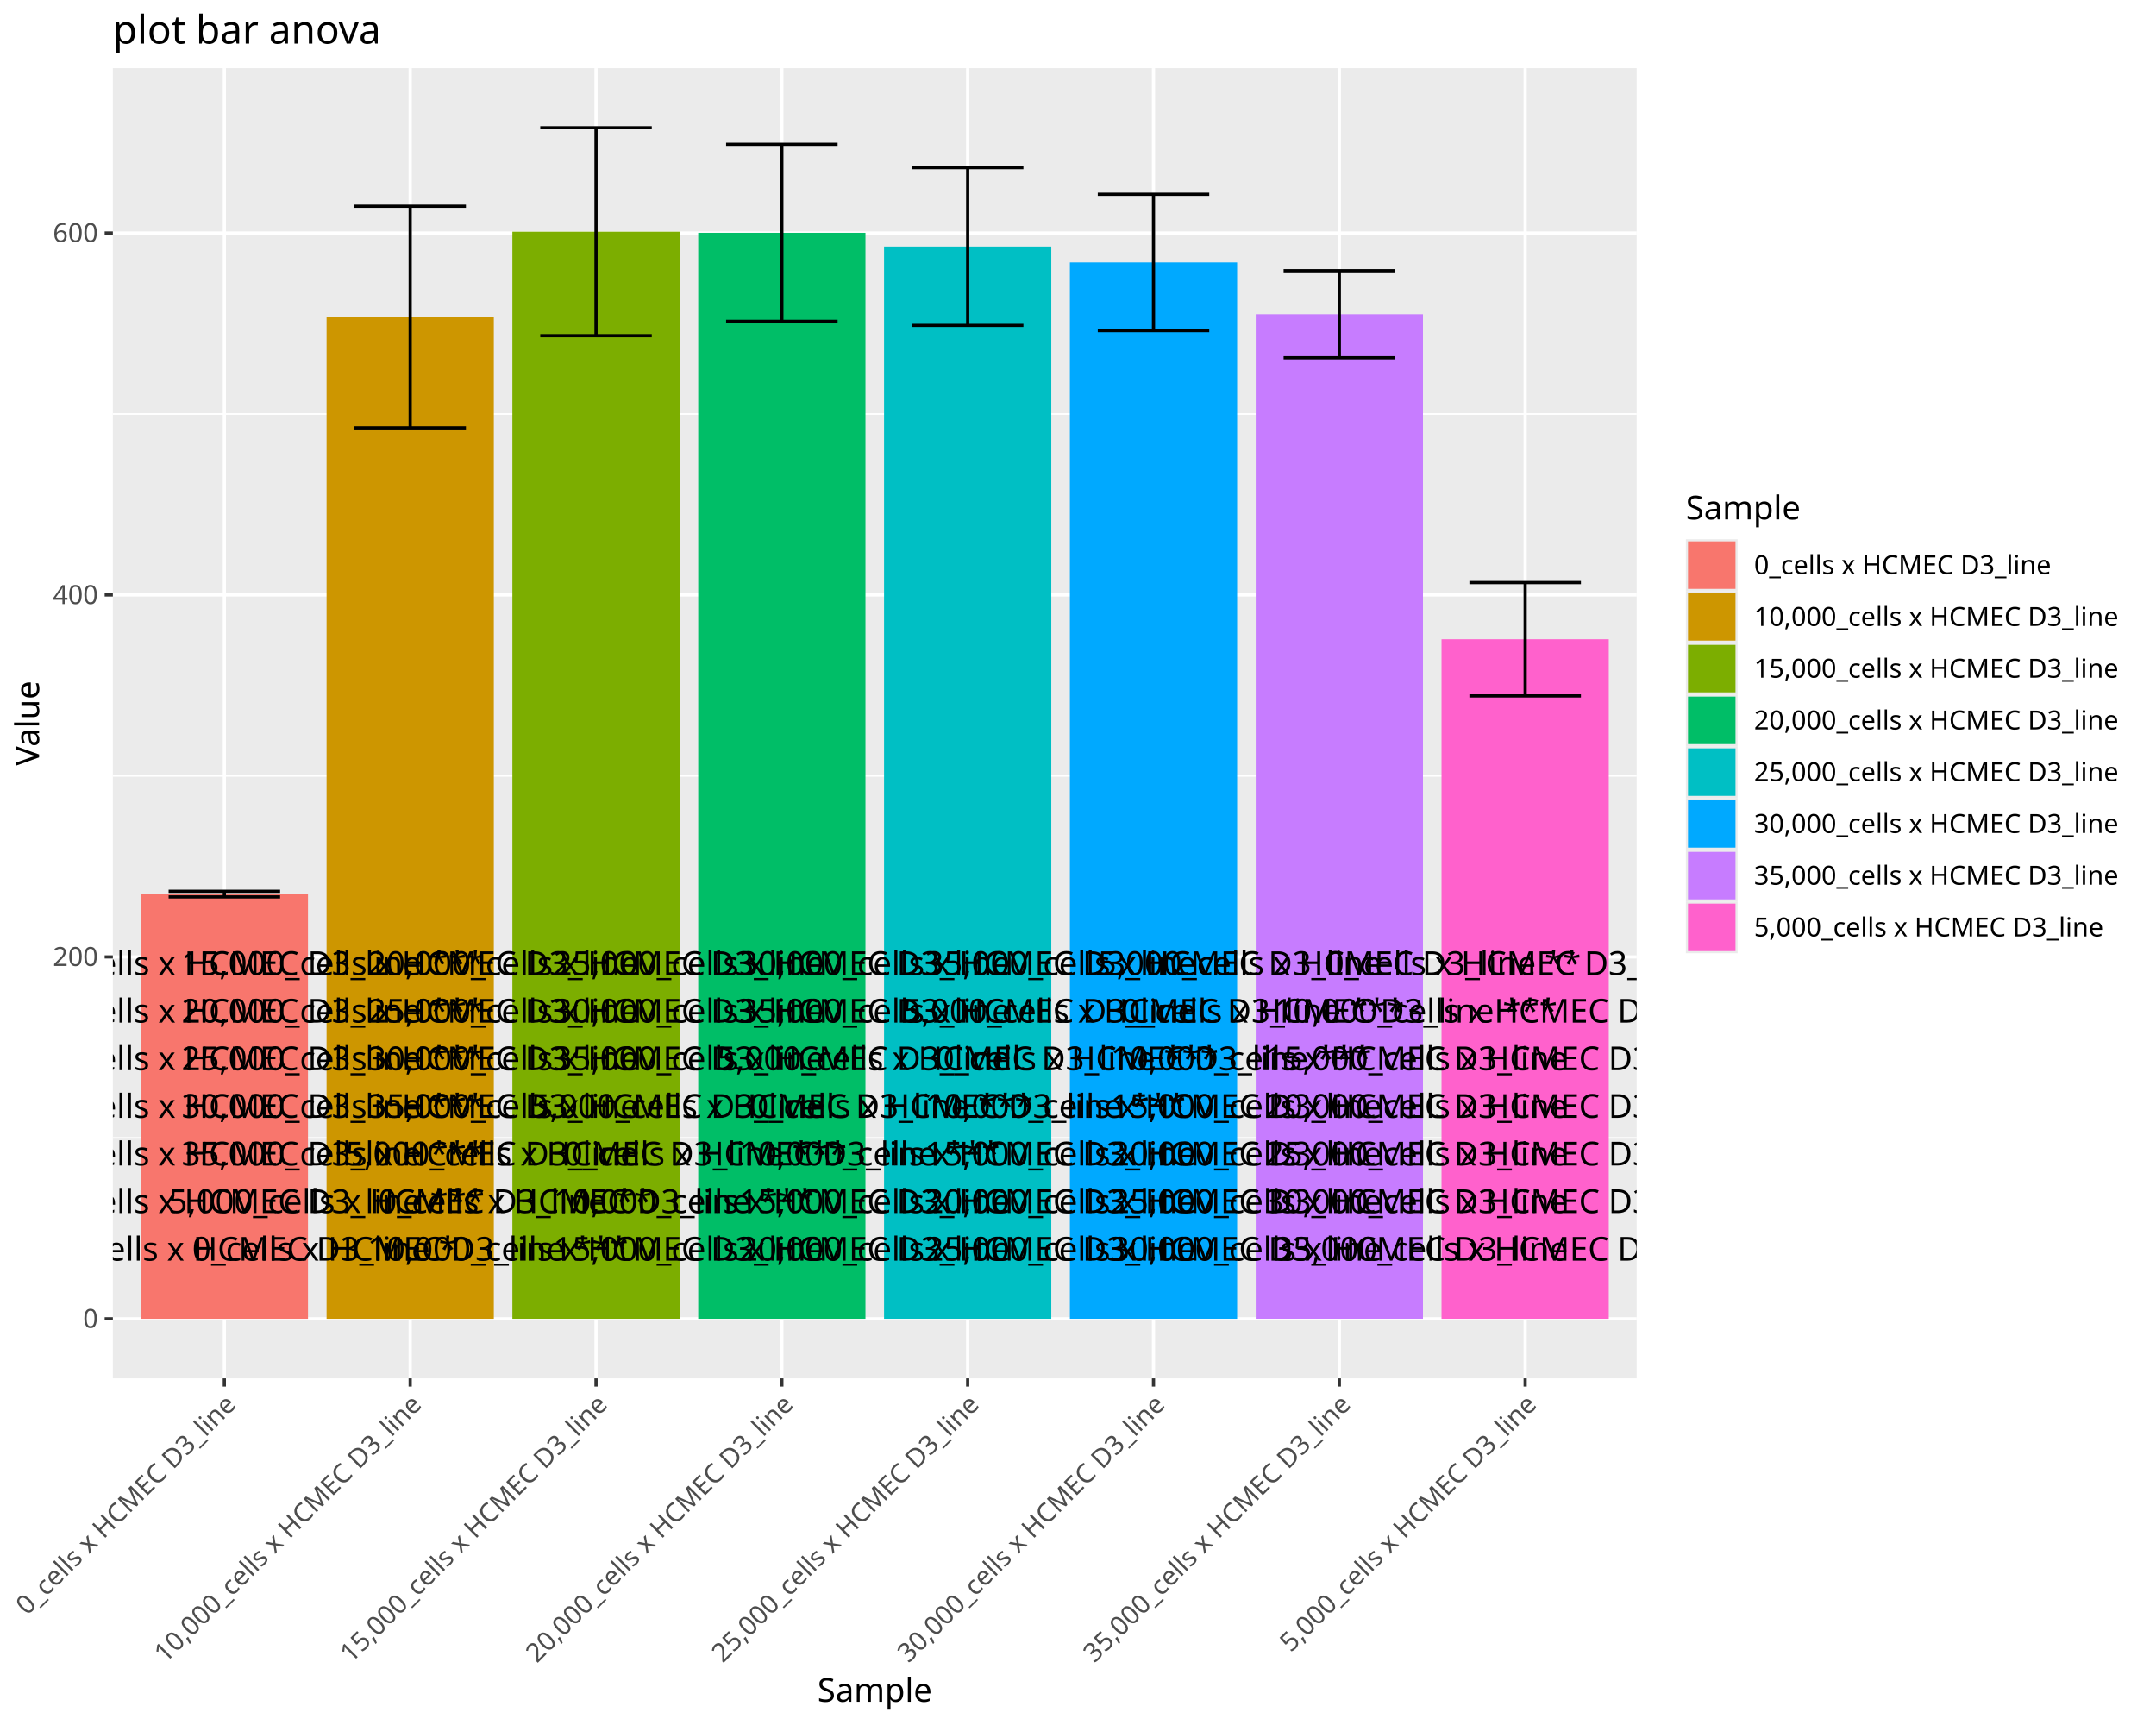
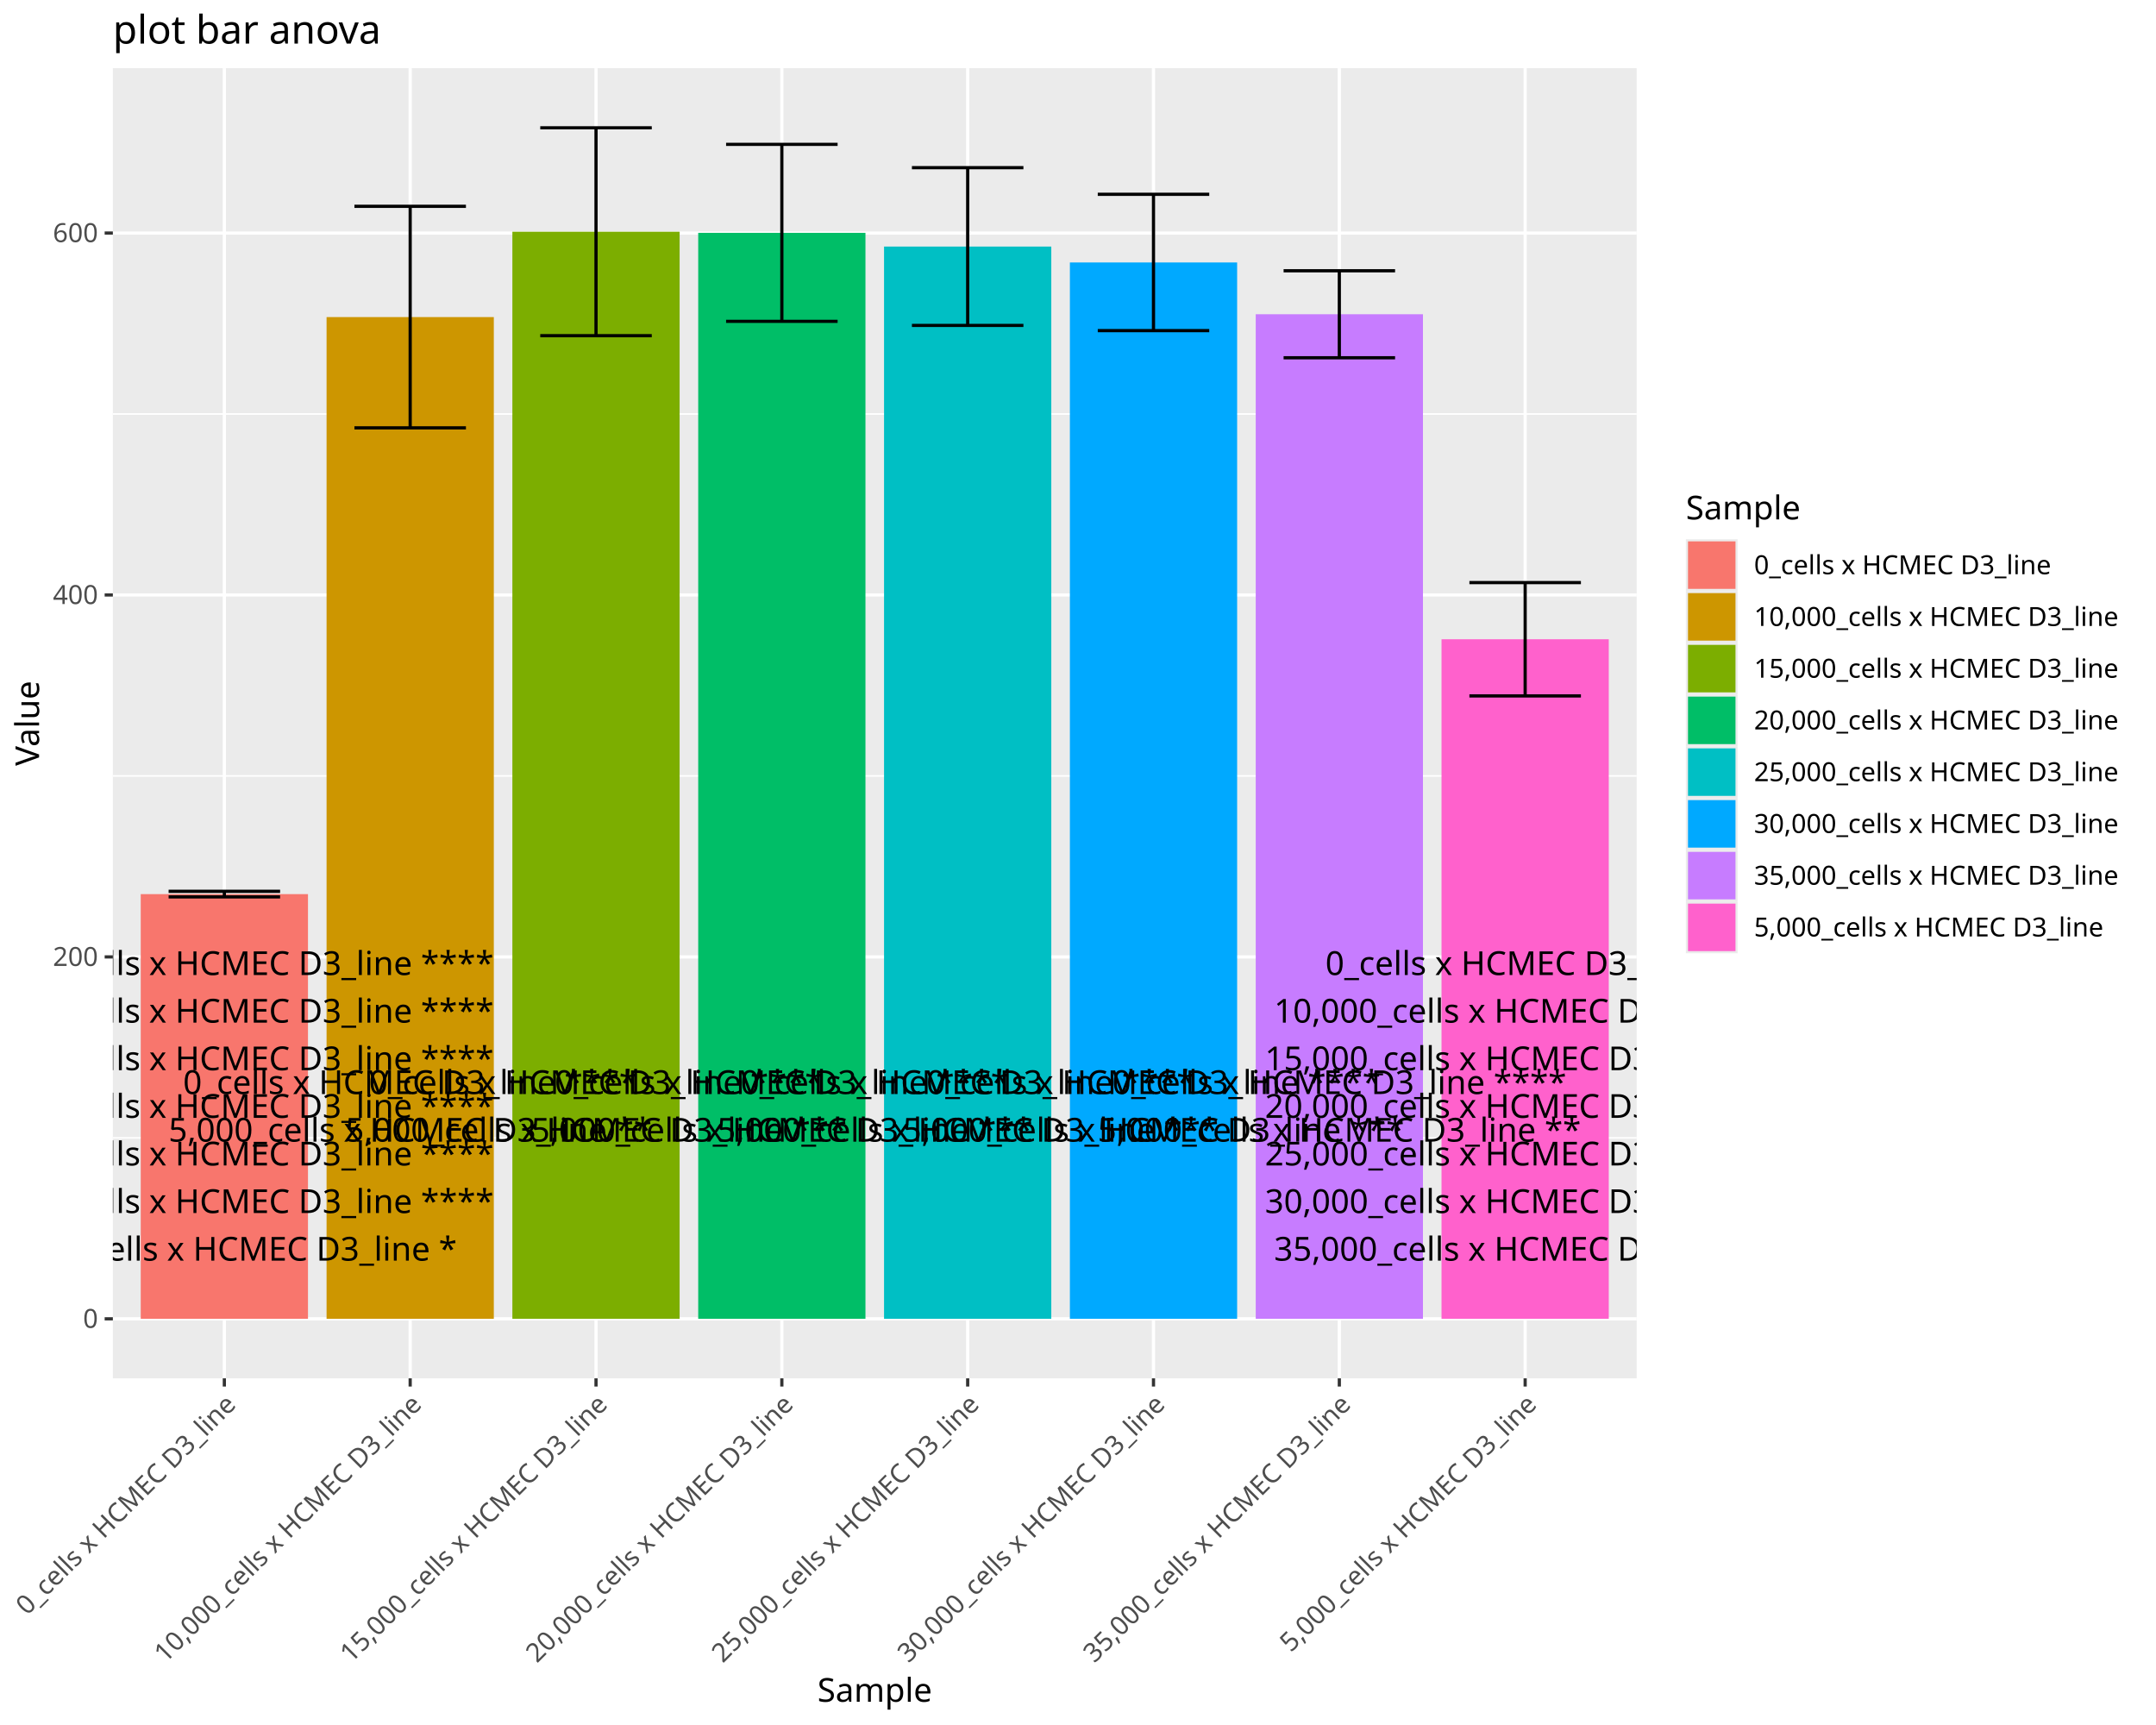
<svg xmlns="http://www.w3.org/2000/svg" class="svglite" data-engine-version="2.0" width="720.00pt" height="576.00pt" viewBox="0 0 720.00 576.00">
  <defs>
    <style type="text/css">
    .svglite line, .svglite polyline, .svglite polygon, .svglite path, .svglite rect, .svglite circle {
      fill: none;
      stroke: #000000;
      stroke-linecap: round;
      stroke-linejoin: round;
      stroke-miterlimit: 10.00;
    }
  </style>
  </defs>
  <rect width="100%" height="100%" style="stroke: none; fill: #FFFFFF;" />
  <defs>
    <clipPath id="cpMC4wMHw3MjAuMDB8MC4wMHw1NzYuMDA=">
      <rect x="0.00" y="0.00" width="720.00" height="576.00" />
    </clipPath>
  </defs>
  <g clip-path="url(#cpMC4wMHw3MjAuMDB8MC4wMHw1NzYuMDA=)">
    <rect x="0.00" y="0.00" width="720.00" height="576.00" style="stroke-width: 1.07; stroke: #FFFFFF; fill: #FFFFFF;" />
  </g>
  <defs>
    <clipPath id="cpMzcuNjl8NTQ2LjU3fDIyLjc4fDQ2MC4yNQ==">
      <rect x="37.69" y="22.78" width="508.88" height="437.47" />
    </clipPath>
  </defs>
  <g clip-path="url(#cpMzcuNjl8NTQ2LjU3fDIyLjc4fDQ2MC4yNQ==)">
    <rect x="37.69" y="22.78" width="508.88" height="437.47" style="stroke-width: 1.07; stroke: none; fill: #EBEBEB;" />
    <polyline points="37.69,379.94 546.57,379.94 " style="stroke-width: 0.53; stroke: #FFFFFF; stroke-linecap: butt;" />
    <polyline points="37.69,259.09 546.57,259.09 " style="stroke-width: 0.53; stroke: #FFFFFF; stroke-linecap: butt;" />
    <polyline points="37.69,138.24 546.57,138.24 " style="stroke-width: 0.53; stroke: #FFFFFF; stroke-linecap: butt;" />
    <polyline points="37.69,440.37 546.57,440.37 " style="stroke-width: 1.07; stroke: #FFFFFF; stroke-linecap: butt;" />
    <polyline points="37.69,319.52 546.57,319.52 " style="stroke-width: 1.07; stroke: #FFFFFF; stroke-linecap: butt;" />
    <polyline points="37.69,198.67 546.57,198.67 " style="stroke-width: 1.07; stroke: #FFFFFF; stroke-linecap: butt;" />
    <polyline points="37.69,77.82 546.57,77.82 " style="stroke-width: 1.07; stroke: #FFFFFF; stroke-linecap: butt;" />
    <polyline points="74.92,460.25 74.92,22.78 " style="stroke-width: 1.07; stroke: #FFFFFF; stroke-linecap: butt;" />
    <polyline points="136.98,460.25 136.98,22.78 " style="stroke-width: 1.07; stroke: #FFFFFF; stroke-linecap: butt;" />
    <polyline points="199.04,460.25 199.04,22.78 " style="stroke-width: 1.07; stroke: #FFFFFF; stroke-linecap: butt;" />
    <polyline points="261.10,460.25 261.10,22.78 " style="stroke-width: 1.07; stroke: #FFFFFF; stroke-linecap: butt;" />
    <polyline points="323.16,460.25 323.16,22.78 " style="stroke-width: 1.07; stroke: #FFFFFF; stroke-linecap: butt;" />
    <polyline points="385.21,460.25 385.21,22.78 " style="stroke-width: 1.07; stroke: #FFFFFF; stroke-linecap: butt;" />
    <polyline points="447.27,460.25 447.27,22.78 " style="stroke-width: 1.07; stroke: #FFFFFF; stroke-linecap: butt;" />
    <polyline points="509.33,460.25 509.33,22.78 " style="stroke-width: 1.07; stroke: #FFFFFF; stroke-linecap: butt;" />
    <rect x="47.00" y="298.56" width="55.85" height="141.81" style="stroke-width: 1.07; stroke: none; stroke-linecap: butt; stroke-linejoin: miter; fill: #F8766D;" />
    <rect x="109.06" y="105.88" width="55.85" height="334.49" style="stroke-width: 1.07; stroke: none; stroke-linecap: butt; stroke-linejoin: miter; fill: #CD9600;" />
    <rect x="171.11" y="77.38" width="55.85" height="362.99" style="stroke-width: 1.07; stroke: none; stroke-linecap: butt; stroke-linejoin: miter; fill: #7CAE00;" />
    <rect x="233.17" y="77.75" width="55.85" height="362.62" style="stroke-width: 1.07; stroke: none; stroke-linecap: butt; stroke-linejoin: miter; fill: #00BE67;" />
    <rect x="295.23" y="82.33" width="55.85" height="358.04" style="stroke-width: 1.07; stroke: none; stroke-linecap: butt; stroke-linejoin: miter; fill: #00BFC4;" />
    <rect x="357.29" y="87.64" width="55.85" height="352.73" style="stroke-width: 1.07; stroke: none; stroke-linecap: butt; stroke-linejoin: miter; fill: #00A9FF;" />
    <rect x="419.35" y="104.93" width="55.85" height="335.43" style="stroke-width: 1.07; stroke: none; stroke-linecap: butt; stroke-linejoin: miter; fill: #C77CFF;" />
    <rect x="481.40" y="213.46" width="55.85" height="226.91" style="stroke-width: 1.07; stroke: none; stroke-linecap: butt; stroke-linejoin: miter; fill: #FF61CC;" />
-     <text x="74.92" y="325.57" text-anchor="middle" style="font-size: 11.04px; font-family: sans;" textLength="170.62px" lengthAdjust="spacingAndGlyphs">10,000_cells x HCMEC D3_line ***</text>
-     <text x="74.92" y="341.47" text-anchor="middle" style="font-size: 11.04px; font-family: sans;" textLength="170.62px" lengthAdjust="spacingAndGlyphs">15,000_cells x HCMEC D3_line ***</text>
-     <text x="74.92" y="357.36" text-anchor="middle" style="font-size: 11.04px; font-family: sans;" textLength="170.62px" lengthAdjust="spacingAndGlyphs">20,000_cells x HCMEC D3_line ***</text>
-     <text x="74.92" y="373.26" text-anchor="middle" style="font-size: 11.04px; font-family: sans;" textLength="170.62px" lengthAdjust="spacingAndGlyphs">25,000_cells x HCMEC D3_line ***</text>
-     <text x="74.92" y="389.16" text-anchor="middle" style="font-size: 11.04px; font-family: sans;" textLength="170.62px" lengthAdjust="spacingAndGlyphs">30,000_cells x HCMEC D3_line ***</text>
-     <text x="74.92" y="405.05" text-anchor="middle" style="font-size: 11.04px; font-family: sans;" textLength="170.62px" lengthAdjust="spacingAndGlyphs">35,000_cells x HCMEC D3_line ***</text>
+     <text x="74.92" y="325.57" text-anchor="middle" style="font-size: 11.04px; font-family: sans;" textLength="174.91px" lengthAdjust="spacingAndGlyphs">10,000_cells x HCMEC D3_line ****</text>
+     <text x="74.92" y="341.47" text-anchor="middle" style="font-size: 11.04px; font-family: sans;" textLength="174.91px" lengthAdjust="spacingAndGlyphs">15,000_cells x HCMEC D3_line ****</text>
+     <text x="74.92" y="357.36" text-anchor="middle" style="font-size: 11.04px; font-family: sans;" textLength="174.91px" lengthAdjust="spacingAndGlyphs">20,000_cells x HCMEC D3_line ****</text>
+     <text x="74.92" y="373.26" text-anchor="middle" style="font-size: 11.04px; font-family: sans;" textLength="174.91px" lengthAdjust="spacingAndGlyphs">25,000_cells x HCMEC D3_line ****</text>
+     <text x="74.92" y="389.16" text-anchor="middle" style="font-size: 11.04px; font-family: sans;" textLength="174.91px" lengthAdjust="spacingAndGlyphs">30,000_cells x HCMEC D3_line ****</text>
+     <text x="74.92" y="405.05" text-anchor="middle" style="font-size: 11.04px; font-family: sans;" textLength="174.91px" lengthAdjust="spacingAndGlyphs">35,000_cells x HCMEC D3_line ****</text>
    <text x="74.92" y="420.95" text-anchor="middle" style="font-size: 11.04px; font-family: sans;" textLength="155.88px" lengthAdjust="spacingAndGlyphs">5,000_cells x HCMEC D3_line *</text>
-     <text x="136.98" y="325.57" text-anchor="middle" style="font-size: 11.04px; font-family: sans;" textLength="160.79px" lengthAdjust="spacingAndGlyphs">15,000_cells x HCMEC D3_line  </text>
-     <text x="136.98" y="341.47" text-anchor="middle" style="font-size: 11.04px; font-family: sans;" textLength="160.79px" lengthAdjust="spacingAndGlyphs">20,000_cells x HCMEC D3_line  </text>
-     <text x="136.98" y="357.36" text-anchor="middle" style="font-size: 11.04px; font-family: sans;" textLength="160.79px" lengthAdjust="spacingAndGlyphs">25,000_cells x HCMEC D3_line  </text>
-     <text x="136.98" y="373.26" text-anchor="middle" style="font-size: 11.04px; font-family: sans;" textLength="160.79px" lengthAdjust="spacingAndGlyphs">30,000_cells x HCMEC D3_line  </text>
-     <text x="136.98" y="389.16" text-anchor="middle" style="font-size: 11.04px; font-family: sans;" textLength="160.79px" lengthAdjust="spacingAndGlyphs">35,000_cells x HCMEC D3_line  </text>
-     <text x="136.98" y="405.05" text-anchor="middle" style="font-size: 11.04px; font-family: sans;" textLength="160.18px" lengthAdjust="spacingAndGlyphs">5,000_cells x HCMEC D3_line **</text>
-     <text x="136.98" y="420.95" text-anchor="middle" style="font-size: 11.04px; font-family: sans;" textLength="142.99px" lengthAdjust="spacingAndGlyphs">0_cells x HCMEC D3_line ***</text>
-     <text x="199.04" y="325.57" text-anchor="middle" style="font-size: 11.04px; font-family: sans;" textLength="160.79px" lengthAdjust="spacingAndGlyphs">20,000_cells x HCMEC D3_line  </text>
-     <text x="199.04" y="341.47" text-anchor="middle" style="font-size: 11.04px; font-family: sans;" textLength="160.79px" lengthAdjust="spacingAndGlyphs">25,000_cells x HCMEC D3_line  </text>
-     <text x="199.04" y="357.36" text-anchor="middle" style="font-size: 11.04px; font-family: sans;" textLength="160.79px" lengthAdjust="spacingAndGlyphs">30,000_cells x HCMEC D3_line  </text>
-     <text x="199.04" y="373.26" text-anchor="middle" style="font-size: 11.04px; font-family: sans;" textLength="160.79px" lengthAdjust="spacingAndGlyphs">35,000_cells x HCMEC D3_line  </text>
-     <text x="199.04" y="389.16" text-anchor="middle" style="font-size: 11.04px; font-family: sans;" textLength="164.48px" lengthAdjust="spacingAndGlyphs">5,000_cells x HCMEC D3_line ***</text>
-     <text x="199.04" y="405.05" text-anchor="middle" style="font-size: 11.04px; font-family: sans;" textLength="142.99px" lengthAdjust="spacingAndGlyphs">0_cells x HCMEC D3_line ***</text>
-     <text x="199.04" y="420.95" text-anchor="middle" style="font-size: 11.04px; font-family: sans;" textLength="160.79px" lengthAdjust="spacingAndGlyphs">10,000_cells x HCMEC D3_line  </text>
-     <text x="261.10" y="325.57" text-anchor="middle" style="font-size: 11.04px; font-family: sans;" textLength="160.79px" lengthAdjust="spacingAndGlyphs">25,000_cells x HCMEC D3_line  </text>
-     <text x="261.10" y="341.47" text-anchor="middle" style="font-size: 11.04px; font-family: sans;" textLength="160.79px" lengthAdjust="spacingAndGlyphs">30,000_cells x HCMEC D3_line  </text>
-     <text x="261.10" y="357.36" text-anchor="middle" style="font-size: 11.04px; font-family: sans;" textLength="160.79px" lengthAdjust="spacingAndGlyphs">35,000_cells x HCMEC D3_line  </text>
-     <text x="261.10" y="373.26" text-anchor="middle" style="font-size: 11.04px; font-family: sans;" textLength="164.48px" lengthAdjust="spacingAndGlyphs">5,000_cells x HCMEC D3_line ***</text>
-     <text x="261.10" y="389.16" text-anchor="middle" style="font-size: 11.04px; font-family: sans;" textLength="142.99px" lengthAdjust="spacingAndGlyphs">0_cells x HCMEC D3_line ***</text>
-     <text x="261.10" y="405.05" text-anchor="middle" style="font-size: 11.04px; font-family: sans;" textLength="160.79px" lengthAdjust="spacingAndGlyphs">10,000_cells x HCMEC D3_line  </text>
-     <text x="261.10" y="420.95" text-anchor="middle" style="font-size: 11.04px; font-family: sans;" textLength="160.79px" lengthAdjust="spacingAndGlyphs">15,000_cells x HCMEC D3_line  </text>
-     <text x="323.16" y="325.57" text-anchor="middle" style="font-size: 11.04px; font-family: sans;" textLength="160.79px" lengthAdjust="spacingAndGlyphs">30,000_cells x HCMEC D3_line  </text>
-     <text x="323.16" y="341.47" text-anchor="middle" style="font-size: 11.04px; font-family: sans;" textLength="160.79px" lengthAdjust="spacingAndGlyphs">35,000_cells x HCMEC D3_line  </text>
-     <text x="323.16" y="357.36" text-anchor="middle" style="font-size: 11.04px; font-family: sans;" textLength="164.48px" lengthAdjust="spacingAndGlyphs">5,000_cells x HCMEC D3_line ***</text>
-     <text x="323.16" y="373.26" text-anchor="middle" style="font-size: 11.04px; font-family: sans;" textLength="142.99px" lengthAdjust="spacingAndGlyphs">0_cells x HCMEC D3_line ***</text>
-     <text x="323.16" y="389.16" text-anchor="middle" style="font-size: 11.04px; font-family: sans;" textLength="160.79px" lengthAdjust="spacingAndGlyphs">10,000_cells x HCMEC D3_line  </text>
-     <text x="323.16" y="405.05" text-anchor="middle" style="font-size: 11.04px; font-family: sans;" textLength="160.79px" lengthAdjust="spacingAndGlyphs">15,000_cells x HCMEC D3_line  </text>
-     <text x="323.16" y="420.95" text-anchor="middle" style="font-size: 11.04px; font-family: sans;" textLength="160.79px" lengthAdjust="spacingAndGlyphs">20,000_cells x HCMEC D3_line  </text>
-     <text x="385.21" y="325.57" text-anchor="middle" style="font-size: 11.04px; font-family: sans;" textLength="160.79px" lengthAdjust="spacingAndGlyphs">35,000_cells x HCMEC D3_line  </text>
-     <text x="385.21" y="341.47" text-anchor="middle" style="font-size: 11.04px; font-family: sans;" textLength="164.48px" lengthAdjust="spacingAndGlyphs">5,000_cells x HCMEC D3_line ***</text>
-     <text x="385.21" y="357.36" text-anchor="middle" style="font-size: 11.04px; font-family: sans;" textLength="142.99px" lengthAdjust="spacingAndGlyphs">0_cells x HCMEC D3_line ***</text>
-     <text x="385.21" y="373.26" text-anchor="middle" style="font-size: 11.04px; font-family: sans;" textLength="160.79px" lengthAdjust="spacingAndGlyphs">10,000_cells x HCMEC D3_line  </text>
-     <text x="385.21" y="389.16" text-anchor="middle" style="font-size: 11.04px; font-family: sans;" textLength="160.79px" lengthAdjust="spacingAndGlyphs">15,000_cells x HCMEC D3_line  </text>
-     <text x="385.21" y="405.05" text-anchor="middle" style="font-size: 11.04px; font-family: sans;" textLength="160.79px" lengthAdjust="spacingAndGlyphs">20,000_cells x HCMEC D3_line  </text>
-     <text x="385.21" y="420.95" text-anchor="middle" style="font-size: 11.04px; font-family: sans;" textLength="160.79px" lengthAdjust="spacingAndGlyphs">25,000_cells x HCMEC D3_line  </text>
-     <text x="447.27" y="325.57" text-anchor="middle" style="font-size: 11.04px; font-family: sans;" textLength="160.18px" lengthAdjust="spacingAndGlyphs">5,000_cells x HCMEC D3_line **</text>
-     <text x="447.27" y="341.47" text-anchor="middle" style="font-size: 11.04px; font-family: sans;" textLength="142.99px" lengthAdjust="spacingAndGlyphs">0_cells x HCMEC D3_line ***</text>
-     <text x="447.27" y="357.36" text-anchor="middle" style="font-size: 11.04px; font-family: sans;" textLength="160.79px" lengthAdjust="spacingAndGlyphs">10,000_cells x HCMEC D3_line  </text>
-     <text x="447.27" y="373.26" text-anchor="middle" style="font-size: 11.04px; font-family: sans;" textLength="160.79px" lengthAdjust="spacingAndGlyphs">15,000_cells x HCMEC D3_line  </text>
-     <text x="447.27" y="389.16" text-anchor="middle" style="font-size: 11.04px; font-family: sans;" textLength="160.79px" lengthAdjust="spacingAndGlyphs">20,000_cells x HCMEC D3_line  </text>
-     <text x="447.27" y="405.05" text-anchor="middle" style="font-size: 11.04px; font-family: sans;" textLength="160.79px" lengthAdjust="spacingAndGlyphs">25,000_cells x HCMEC D3_line  </text>
-     <text x="447.27" y="420.95" text-anchor="middle" style="font-size: 11.04px; font-family: sans;" textLength="160.79px" lengthAdjust="spacingAndGlyphs">30,000_cells x HCMEC D3_line  </text>
+     <text x="136.98" y="365.31" text-anchor="middle" style="font-size: 11.04px; font-family: sans;" textLength="147.29px" lengthAdjust="spacingAndGlyphs">0_cells x HCMEC D3_line ****</text>
+     <text x="136.98" y="381.21" text-anchor="middle" style="font-size: 11.04px; font-family: sans;" textLength="160.18px" lengthAdjust="spacingAndGlyphs">5,000_cells x HCMEC D3_line **</text>
+     <text x="199.04" y="365.31" text-anchor="middle" style="font-size: 11.04px; font-family: sans;" textLength="147.29px" lengthAdjust="spacingAndGlyphs">0_cells x HCMEC D3_line ****</text>
+     <text x="199.04" y="381.21" text-anchor="middle" style="font-size: 11.04px; font-family: sans;" textLength="164.48px" lengthAdjust="spacingAndGlyphs">5,000_cells x HCMEC D3_line ***</text>
+     <text x="261.10" y="365.31" text-anchor="middle" style="font-size: 11.04px; font-family: sans;" textLength="147.29px" lengthAdjust="spacingAndGlyphs">0_cells x HCMEC D3_line ****</text>
+     <text x="261.10" y="381.21" text-anchor="middle" style="font-size: 11.04px; font-family: sans;" textLength="164.48px" lengthAdjust="spacingAndGlyphs">5,000_cells x HCMEC D3_line ***</text>
+     <text x="323.16" y="365.31" text-anchor="middle" style="font-size: 11.04px; font-family: sans;" textLength="147.29px" lengthAdjust="spacingAndGlyphs">0_cells x HCMEC D3_line ****</text>
+     <text x="323.16" y="381.21" text-anchor="middle" style="font-size: 11.04px; font-family: sans;" textLength="164.48px" lengthAdjust="spacingAndGlyphs">5,000_cells x HCMEC D3_line ***</text>
+     <text x="385.21" y="365.31" text-anchor="middle" style="font-size: 11.04px; font-family: sans;" textLength="147.29px" lengthAdjust="spacingAndGlyphs">0_cells x HCMEC D3_line ****</text>
+     <text x="385.21" y="381.21" text-anchor="middle" style="font-size: 11.04px; font-family: sans;" textLength="164.48px" lengthAdjust="spacingAndGlyphs">5,000_cells x HCMEC D3_line ***</text>
+     <text x="447.27" y="365.31" text-anchor="middle" style="font-size: 11.04px; font-family: sans;" textLength="147.29px" lengthAdjust="spacingAndGlyphs">0_cells x HCMEC D3_line ****</text>
+     <text x="447.27" y="381.21" text-anchor="middle" style="font-size: 11.04px; font-family: sans;" textLength="160.18px" lengthAdjust="spacingAndGlyphs">5,000_cells x HCMEC D3_line **</text>
    <text x="509.33" y="325.57" text-anchor="middle" style="font-size: 11.04px; font-family: sans;" textLength="134.39px" lengthAdjust="spacingAndGlyphs">0_cells x HCMEC D3_line *</text>
    <text x="509.33" y="341.47" text-anchor="middle" style="font-size: 11.04px; font-family: sans;" textLength="166.32px" lengthAdjust="spacingAndGlyphs">10,000_cells x HCMEC D3_line **</text>
    <text x="509.33" y="357.36" text-anchor="middle" style="font-size: 11.04px; font-family: sans;" textLength="170.62px" lengthAdjust="spacingAndGlyphs">15,000_cells x HCMEC D3_line ***</text>
    <text x="509.33" y="373.26" text-anchor="middle" style="font-size: 11.04px; font-family: sans;" textLength="170.62px" lengthAdjust="spacingAndGlyphs">20,000_cells x HCMEC D3_line ***</text>
    <text x="509.33" y="389.16" text-anchor="middle" style="font-size: 11.04px; font-family: sans;" textLength="170.62px" lengthAdjust="spacingAndGlyphs">25,000_cells x HCMEC D3_line ***</text>
    <text x="509.33" y="405.05" text-anchor="middle" style="font-size: 11.04px; font-family: sans;" textLength="170.62px" lengthAdjust="spacingAndGlyphs">30,000_cells x HCMEC D3_line ***</text>
    <text x="509.33" y="420.95" text-anchor="middle" style="font-size: 11.04px; font-family: sans;" textLength="166.32px" lengthAdjust="spacingAndGlyphs">35,000_cells x HCMEC D3_line **</text>
    <polyline points="56.31,297.62 93.54,297.62 " style="stroke-width: 1.07; stroke-linecap: butt;" />
    <polyline points="74.92,297.62 74.92,299.49 " style="stroke-width: 1.07; stroke-linecap: butt;" />
    <polyline points="56.31,299.49 93.54,299.49 " style="stroke-width: 1.07; stroke-linecap: butt;" />
    <polyline points="118.36,68.89 155.60,68.89 " style="stroke-width: 1.07; stroke-linecap: butt;" />
    <polyline points="136.98,68.89 136.98,142.86 " style="stroke-width: 1.07; stroke-linecap: butt;" />
    <polyline points="118.36,142.86 155.60,142.86 " style="stroke-width: 1.07; stroke-linecap: butt;" />
    <polyline points="180.42,42.67 217.66,42.67 " style="stroke-width: 1.07; stroke-linecap: butt;" />
    <polyline points="199.04,42.67 199.04,112.09 " style="stroke-width: 1.07; stroke-linecap: butt;" />
    <polyline points="180.42,112.09 217.66,112.09 " style="stroke-width: 1.07; stroke-linecap: butt;" />
    <polyline points="242.48,48.20 279.72,48.20 " style="stroke-width: 1.07; stroke-linecap: butt;" />
    <polyline points="261.10,48.20 261.10,107.30 " style="stroke-width: 1.07; stroke-linecap: butt;" />
    <polyline points="242.48,107.30 279.72,107.30 " style="stroke-width: 1.07; stroke-linecap: butt;" />
    <polyline points="304.54,55.99 341.77,55.99 " style="stroke-width: 1.07; stroke-linecap: butt;" />
    <polyline points="323.16,55.99 323.16,108.66 " style="stroke-width: 1.07; stroke-linecap: butt;" />
    <polyline points="304.54,108.66 341.77,108.66 " style="stroke-width: 1.07; stroke-linecap: butt;" />
    <polyline points="366.60,64.88 403.83,64.88 " style="stroke-width: 1.07; stroke-linecap: butt;" />
    <polyline points="385.21,64.88 385.21,110.40 " style="stroke-width: 1.07; stroke-linecap: butt;" />
    <polyline points="366.60,110.40 403.83,110.40 " style="stroke-width: 1.07; stroke-linecap: butt;" />
    <polyline points="428.66,90.41 465.89,90.41 " style="stroke-width: 1.07; stroke-linecap: butt;" />
    <polyline points="447.27,90.41 447.27,119.46 " style="stroke-width: 1.07; stroke-linecap: butt;" />
    <polyline points="428.66,119.46 465.89,119.46 " style="stroke-width: 1.07; stroke-linecap: butt;" />
    <polyline points="490.71,194.53 527.95,194.53 " style="stroke-width: 1.07; stroke-linecap: butt;" />
    <polyline points="509.33,194.53 509.33,232.38 " style="stroke-width: 1.07; stroke-linecap: butt;" />
    <polyline points="490.71,232.38 527.95,232.38 " style="stroke-width: 1.07; stroke-linecap: butt;" />
  </g>
  <g clip-path="url(#cpMC4wMHw3MjAuMDB8MC4wMHw1NzYuMDA=)">
    <text x="32.76" y="443.39" text-anchor="end" style="font-size: 8.80px; fill: #4D4D4D; font-family: sans;" textLength="4.89px" lengthAdjust="spacingAndGlyphs">0</text>
    <text x="32.76" y="322.54" text-anchor="end" style="font-size: 8.80px; fill: #4D4D4D; font-family: sans;" textLength="14.68px" lengthAdjust="spacingAndGlyphs">200</text>
    <text x="32.76" y="201.69" text-anchor="end" style="font-size: 8.80px; fill: #4D4D4D; font-family: sans;" textLength="14.68px" lengthAdjust="spacingAndGlyphs">400</text>
    <text x="32.76" y="80.84" text-anchor="end" style="font-size: 8.80px; fill: #4D4D4D; font-family: sans;" textLength="14.68px" lengthAdjust="spacingAndGlyphs">600</text>
    <polyline points="34.95,440.37 37.69,440.37 " style="stroke-width: 1.07; stroke: #333333; stroke-linecap: butt;" />
    <polyline points="34.95,319.52 37.69,319.52 " style="stroke-width: 1.07; stroke: #333333; stroke-linecap: butt;" />
    <polyline points="34.95,198.67 37.69,198.67 " style="stroke-width: 1.07; stroke: #333333; stroke-linecap: butt;" />
    <polyline points="34.95,77.82 37.69,77.82 " style="stroke-width: 1.07; stroke: #333333; stroke-linecap: butt;" />
    <polyline points="74.92,462.99 74.92,460.25 " style="stroke-width: 1.07; stroke: #333333; stroke-linecap: butt;" />
    <polyline points="136.98,462.99 136.98,460.25 " style="stroke-width: 1.07; stroke: #333333; stroke-linecap: butt;" />
    <polyline points="199.04,462.99 199.04,460.25 " style="stroke-width: 1.07; stroke: #333333; stroke-linecap: butt;" />
    <polyline points="261.10,462.99 261.10,460.25 " style="stroke-width: 1.07; stroke: #333333; stroke-linecap: butt;" />
    <polyline points="323.16,462.99 323.16,460.25 " style="stroke-width: 1.07; stroke: #333333; stroke-linecap: butt;" />
    <polyline points="385.21,462.99 385.21,460.25 " style="stroke-width: 1.07; stroke: #333333; stroke-linecap: butt;" />
    <polyline points="447.27,462.99 447.27,460.25 " style="stroke-width: 1.07; stroke: #333333; stroke-linecap: butt;" />
    <polyline points="509.33,462.99 509.33,460.25 " style="stroke-width: 1.07; stroke: #333333; stroke-linecap: butt;" />
    <text transform="translate(79.21,469.46) rotate(-45)" text-anchor="end" style="font-size: 8.80px; fill: #4D4D4D; font-family: sans;" textLength="101.25px" lengthAdjust="spacingAndGlyphs">0_cells x HCMEC D3_line</text>
    <text transform="translate(141.26,469.46) rotate(-45)" text-anchor="end" style="font-size: 8.80px; fill: #4D4D4D; font-family: sans;" textLength="123.28px" lengthAdjust="spacingAndGlyphs">10,000_cells x HCMEC D3_line</text>
    <text transform="translate(203.32,469.46) rotate(-45)" text-anchor="end" style="font-size: 8.80px; fill: #4D4D4D; font-family: sans;" textLength="123.28px" lengthAdjust="spacingAndGlyphs">15,000_cells x HCMEC D3_line</text>
    <text transform="translate(265.38,469.46) rotate(-45)" text-anchor="end" style="font-size: 8.80px; fill: #4D4D4D; font-family: sans;" textLength="123.28px" lengthAdjust="spacingAndGlyphs">20,000_cells x HCMEC D3_line</text>
    <text transform="translate(327.44,469.46) rotate(-45)" text-anchor="end" style="font-size: 8.80px; fill: #4D4D4D; font-family: sans;" textLength="123.28px" lengthAdjust="spacingAndGlyphs">25,000_cells x HCMEC D3_line</text>
    <text transform="translate(389.50,469.46) rotate(-45)" text-anchor="end" style="font-size: 8.80px; fill: #4D4D4D; font-family: sans;" textLength="123.28px" lengthAdjust="spacingAndGlyphs">30,000_cells x HCMEC D3_line</text>
    <text transform="translate(451.55,469.46) rotate(-45)" text-anchor="end" style="font-size: 8.80px; fill: #4D4D4D; font-family: sans;" textLength="123.28px" lengthAdjust="spacingAndGlyphs">35,000_cells x HCMEC D3_line</text>
    <text transform="translate(513.61,469.46) rotate(-45)" text-anchor="end" style="font-size: 8.80px; fill: #4D4D4D; font-family: sans;" textLength="118.38px" lengthAdjust="spacingAndGlyphs">5,000_cells x HCMEC D3_line</text>
    <text x="292.13" y="568.24" text-anchor="middle" style="font-size: 11.00px; font-family: sans;" textLength="37.30px" lengthAdjust="spacingAndGlyphs">Sample</text>
    <text transform="translate(13.05,241.52) rotate(-90)" text-anchor="middle" style="font-size: 11.00px; font-family: sans;" textLength="28.14px" lengthAdjust="spacingAndGlyphs">Value</text>
    <rect x="557.52" y="159.25" width="157.00" height="164.53" style="stroke-width: 1.07; stroke: none; fill: #FFFFFF;" />
    <text x="563.00" y="173.44" style="font-size: 11.00px; font-family: sans;" textLength="37.30px" lengthAdjust="spacingAndGlyphs">Sample</text>
    <rect x="563.00" y="180.06" width="17.28" height="17.28" style="stroke-width: 1.07; stroke: none; fill: #EBEBEB;" />
    <rect x="563.71" y="180.77" width="15.86" height="15.86" style="stroke-width: 1.07; stroke: none; stroke-linecap: butt; stroke-linejoin: miter; fill: #F8766D;" />
    <rect x="563.00" y="197.34" width="17.28" height="17.28" style="stroke-width: 1.07; stroke: none; fill: #EBEBEB;" />
    <rect x="563.71" y="198.05" width="15.86" height="15.86" style="stroke-width: 1.07; stroke: none; stroke-linecap: butt; stroke-linejoin: miter; fill: #CD9600;" />
    <rect x="563.00" y="214.62" width="17.28" height="17.28" style="stroke-width: 1.07; stroke: none; fill: #EBEBEB;" />
    <rect x="563.71" y="215.33" width="15.86" height="15.86" style="stroke-width: 1.07; stroke: none; stroke-linecap: butt; stroke-linejoin: miter; fill: #7CAE00;" />
    <rect x="563.00" y="231.90" width="17.28" height="17.28" style="stroke-width: 1.07; stroke: none; fill: #EBEBEB;" />
    <rect x="563.71" y="232.61" width="15.86" height="15.86" style="stroke-width: 1.07; stroke: none; stroke-linecap: butt; stroke-linejoin: miter; fill: #00BE67;" />
    <rect x="563.00" y="249.18" width="17.28" height="17.28" style="stroke-width: 1.07; stroke: none; fill: #EBEBEB;" />
    <rect x="563.71" y="249.89" width="15.86" height="15.86" style="stroke-width: 1.07; stroke: none; stroke-linecap: butt; stroke-linejoin: miter; fill: #00BFC4;" />
    <rect x="563.00" y="266.46" width="17.28" height="17.28" style="stroke-width: 1.07; stroke: none; fill: #EBEBEB;" />
    <rect x="563.71" y="267.17" width="15.86" height="15.86" style="stroke-width: 1.07; stroke: none; stroke-linecap: butt; stroke-linejoin: miter; fill: #00A9FF;" />
    <rect x="563.00" y="283.74" width="17.28" height="17.28" style="stroke-width: 1.07; stroke: none; fill: #EBEBEB;" />
    <rect x="563.71" y="284.45" width="15.86" height="15.86" style="stroke-width: 1.07; stroke: none; stroke-linecap: butt; stroke-linejoin: miter; fill: #C77CFF;" />
    <rect x="563.00" y="301.02" width="17.28" height="17.28" style="stroke-width: 1.07; stroke: none; fill: #EBEBEB;" />
    <rect x="563.71" y="301.73" width="15.86" height="15.86" style="stroke-width: 1.07; stroke: none; stroke-linecap: butt; stroke-linejoin: miter; fill: #FF61CC;" />
    <text x="585.76" y="191.73" style="font-size: 8.80px; font-family: sans;" textLength="101.25px" lengthAdjust="spacingAndGlyphs">0_cells x HCMEC D3_line</text>
    <text x="585.76" y="209.01" style="font-size: 8.80px; font-family: sans;" textLength="123.28px" lengthAdjust="spacingAndGlyphs">10,000_cells x HCMEC D3_line</text>
    <text x="585.76" y="226.29" style="font-size: 8.80px; font-family: sans;" textLength="123.28px" lengthAdjust="spacingAndGlyphs">15,000_cells x HCMEC D3_line</text>
    <text x="585.76" y="243.57" style="font-size: 8.80px; font-family: sans;" textLength="123.28px" lengthAdjust="spacingAndGlyphs">20,000_cells x HCMEC D3_line</text>
    <text x="585.76" y="260.85" style="font-size: 8.80px; font-family: sans;" textLength="123.28px" lengthAdjust="spacingAndGlyphs">25,000_cells x HCMEC D3_line</text>
    <text x="585.76" y="278.13" style="font-size: 8.80px; font-family: sans;" textLength="123.28px" lengthAdjust="spacingAndGlyphs">30,000_cells x HCMEC D3_line</text>
    <text x="585.76" y="295.41" style="font-size: 8.80px; font-family: sans;" textLength="123.28px" lengthAdjust="spacingAndGlyphs">35,000_cells x HCMEC D3_line</text>
    <text x="585.76" y="312.69" style="font-size: 8.80px; font-family: sans;" textLength="118.38px" lengthAdjust="spacingAndGlyphs">5,000_cells x HCMEC D3_line</text>
    <text x="37.69" y="14.56" style="font-size: 13.20px; font-family: sans;" textLength="83.67px" lengthAdjust="spacingAndGlyphs">plot bar anova</text>
  </g>
</svg>
